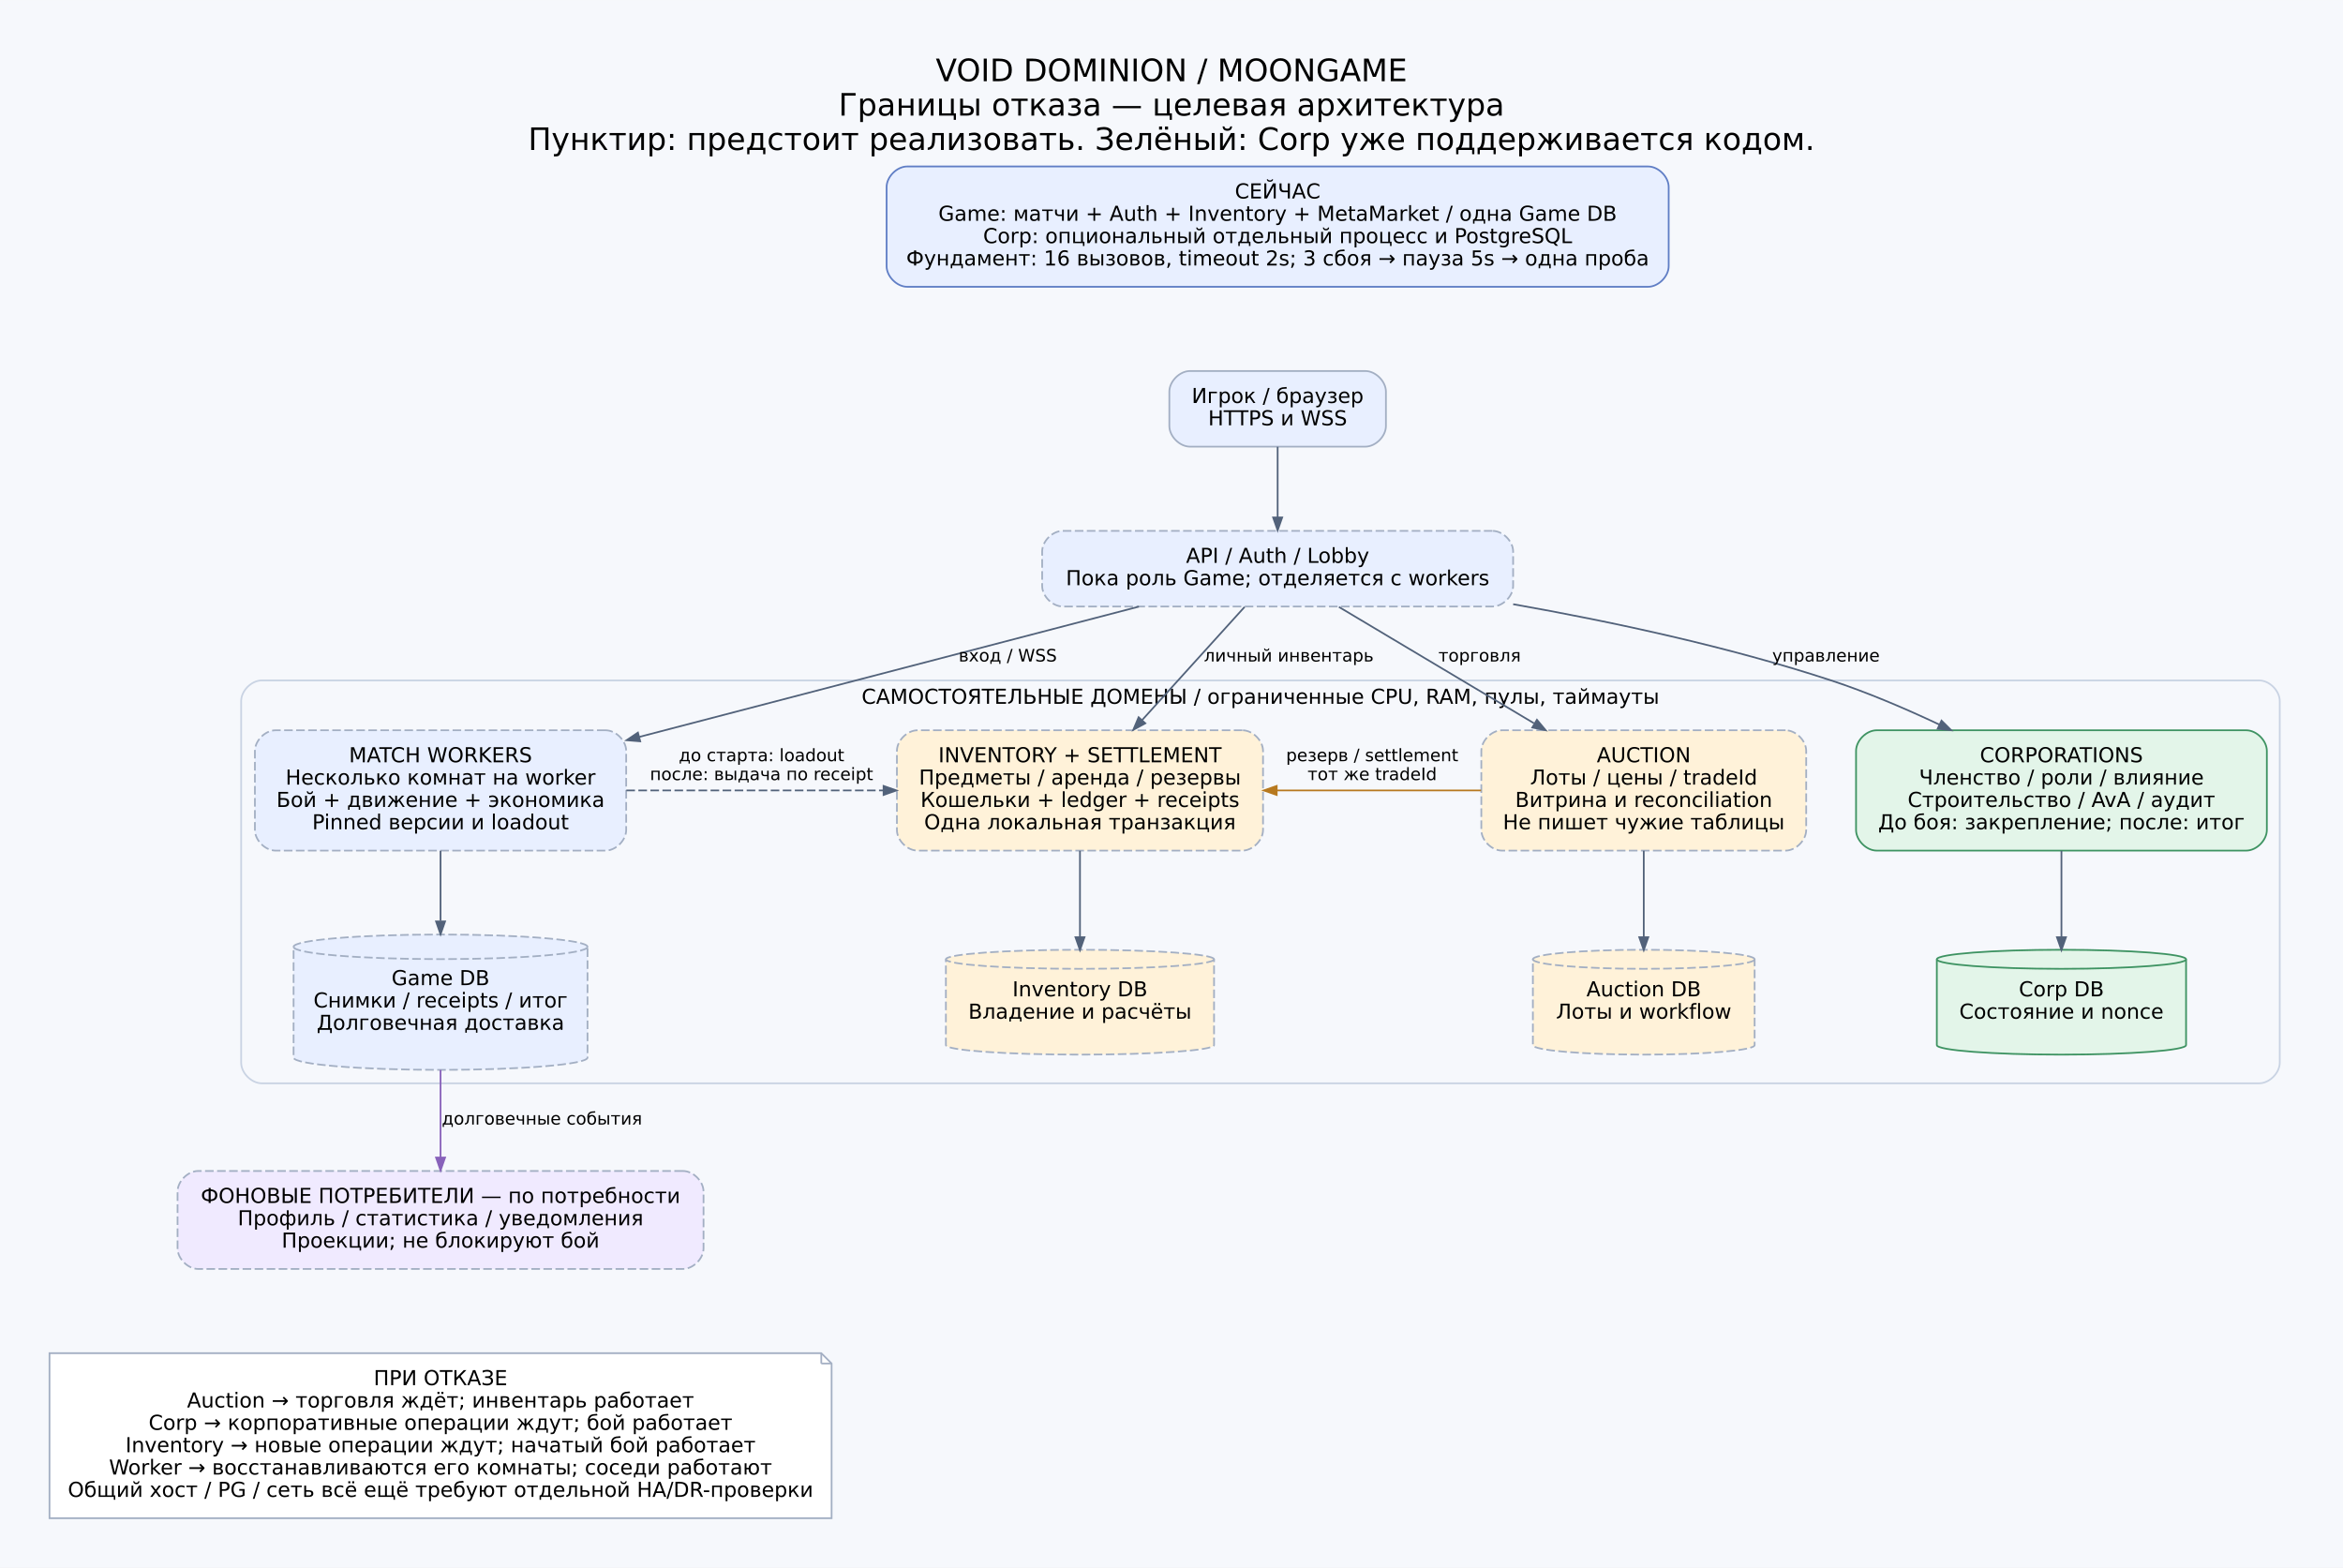
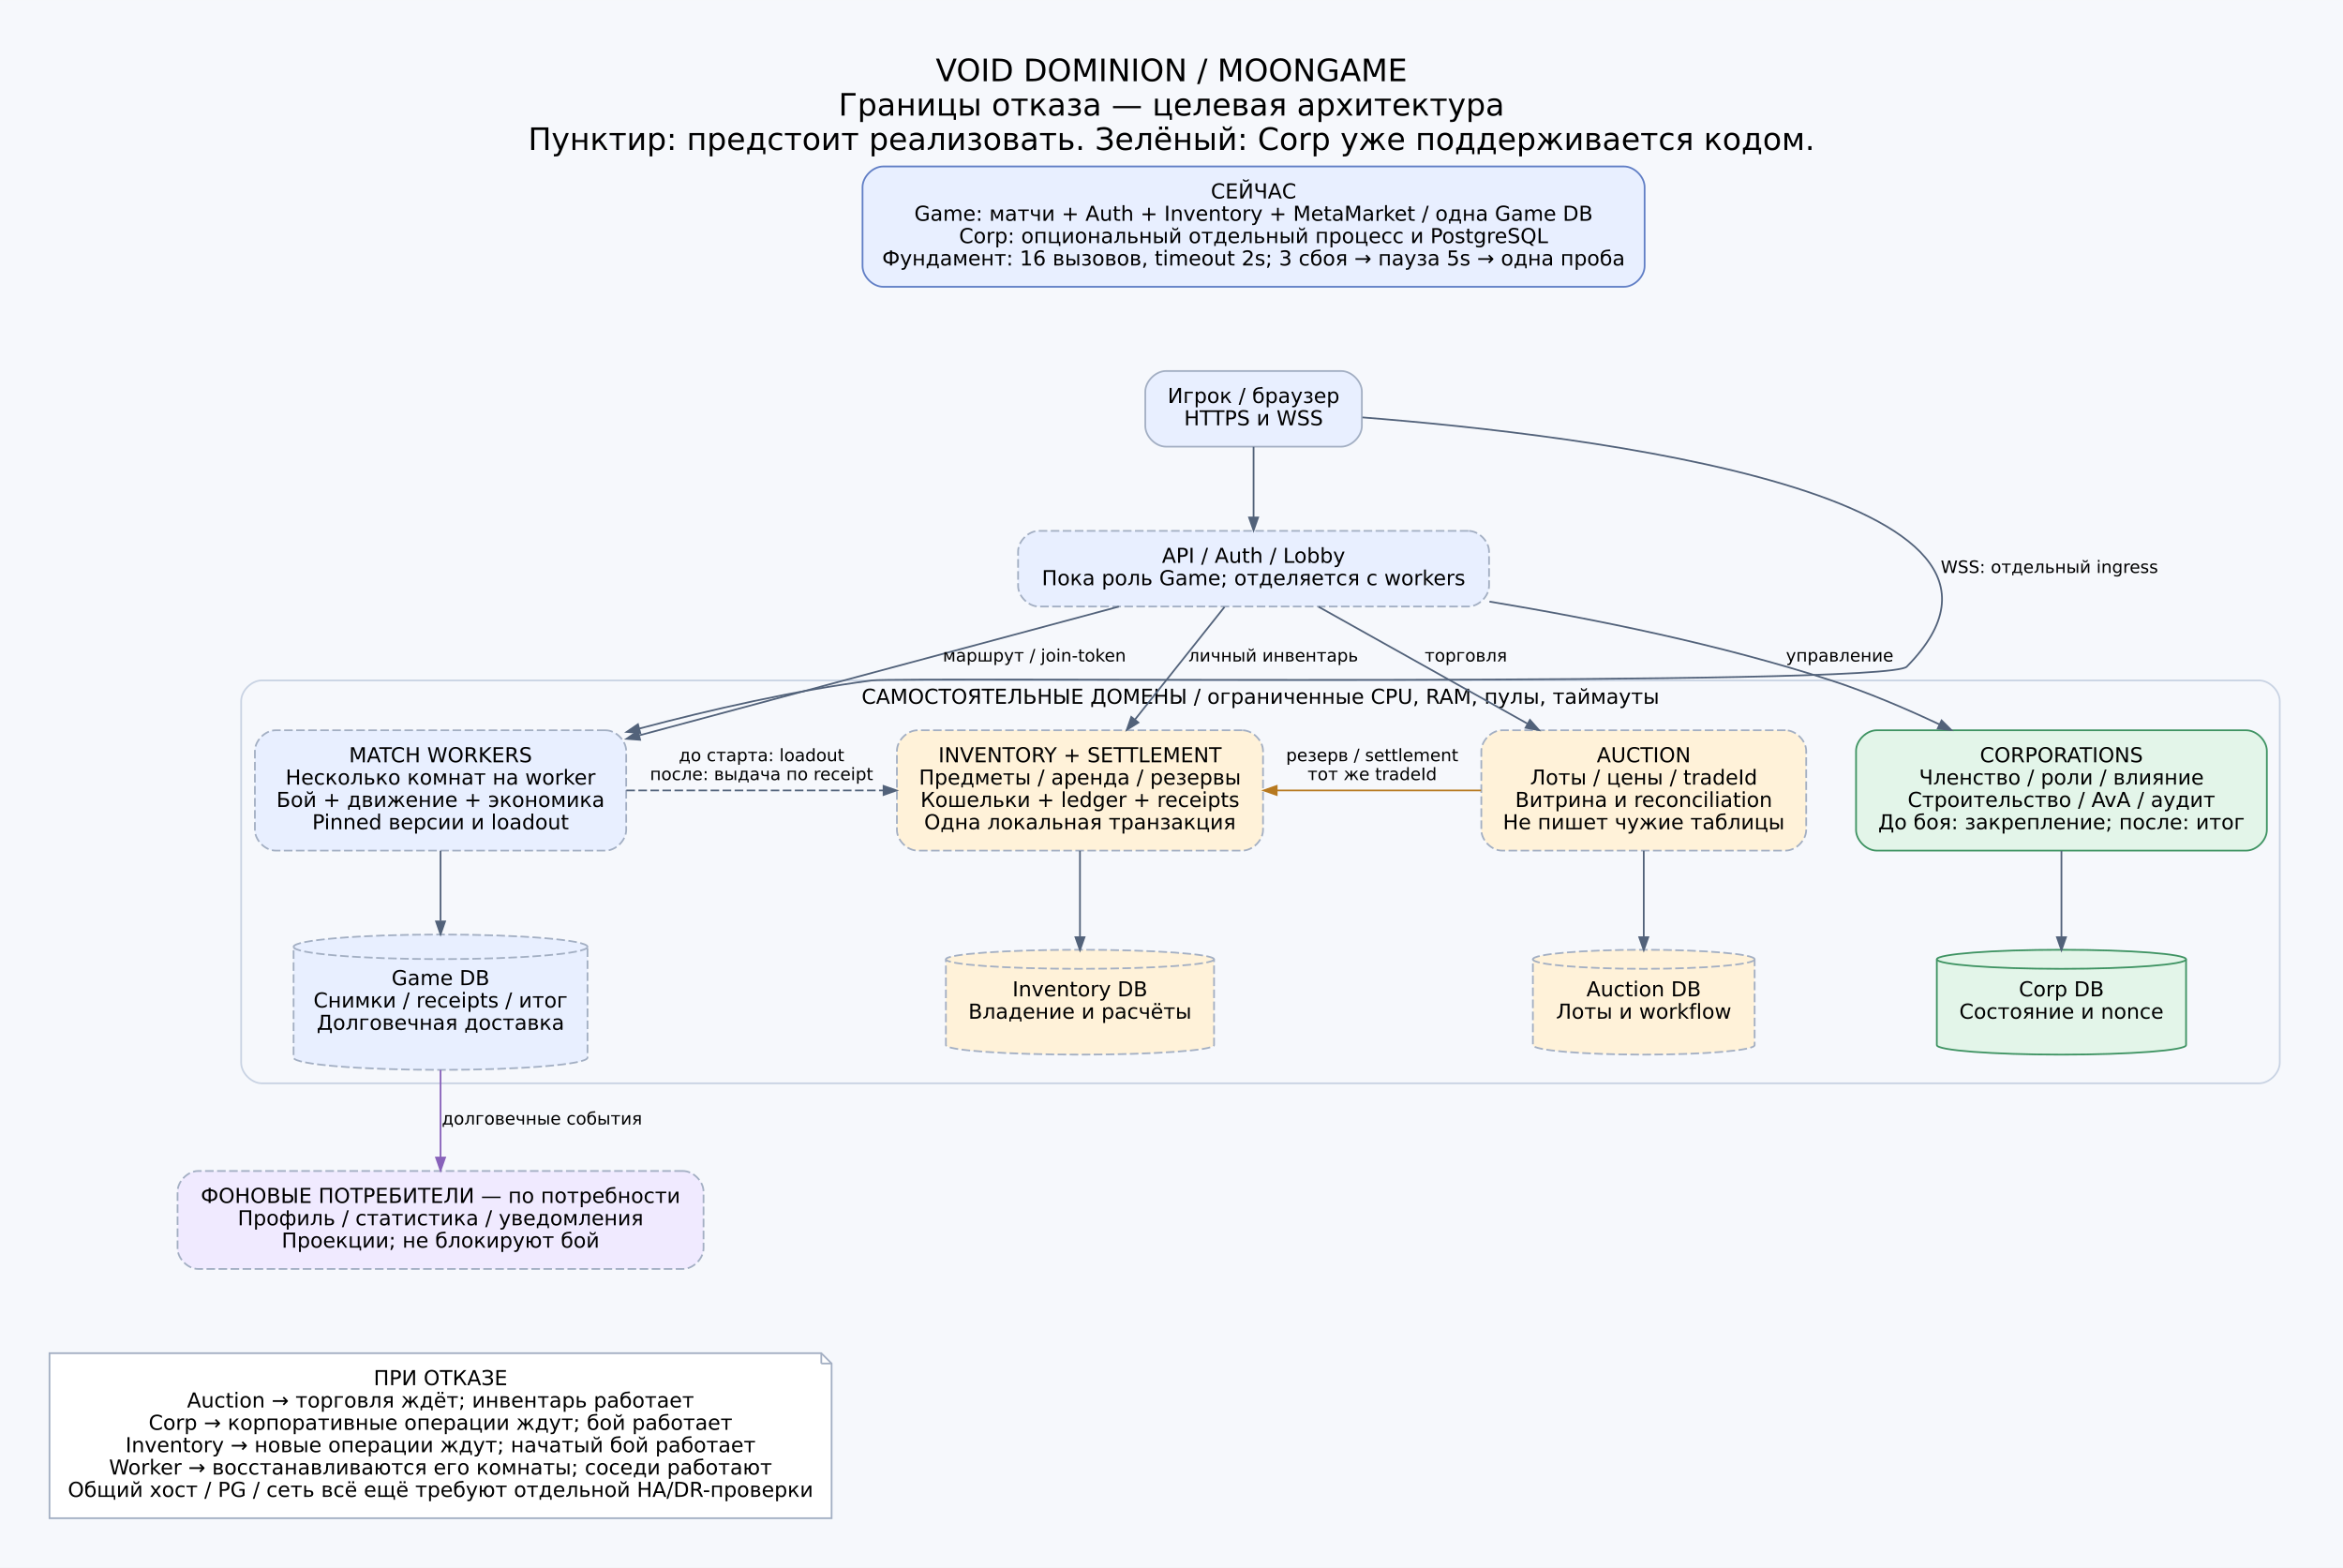
<svg xmlns="http://www.w3.org/2000/svg" width="1363pt" height="912pt" viewBox="0.00 0.00 1363.10 911.97">
  <g id="graph0" class="graph" transform="scale(1 1) rotate(0) translate(28.8 883.17)">
    <polygon fill="#f6f8fc" stroke="transparent" points="-28.8,28.8 -28.8,-883.17 1334.3,-883.17 1334.3,28.8 -28.8,28.8" />
    <text text-anchor="middle" x="652.75" y="-835.98" font-family="DejaVu Sans" font-size="18.00">VOID DOMINION / MOONGAME</text>
    <text text-anchor="middle" x="652.75" y="-815.98" font-family="DejaVu Sans" font-size="18.00">Границы отказа — целевая архитектура</text>
    <text text-anchor="middle" x="652.75" y="-795.98" font-family="DejaVu Sans" font-size="18.00">Пунктир: предстоит реализовать. Зелёный: Corp уже поддерживается кодом.</text>
    <g id="clust1" class="cluster">
      <path fill="#f6f8fc" stroke="#c9d3e3" d="M123.5,-253C123.5,-253 1285.5,-253 1285.5,-253 1291.5,-253 1297.5,-259 1297.5,-265 1297.5,-265 1297.5,-475.38 1297.5,-475.38 1297.5,-481.38 1291.5,-487.38 1285.5,-487.38 1285.5,-487.38 123.5,-487.38 123.5,-487.38 117.5,-487.38 111.5,-481.38 111.5,-475.38 111.5,-475.38 111.5,-265 111.5,-265 111.5,-259 117.5,-253 123.5,-253" />
      <text text-anchor="middle" x="704.5" y="-473.77" font-family="DejaVu Sans" font-size="12.00">САМОСТОЯТЕЛЬНЫЕ ДОМЕНЫ / ограниченные CPU, RAM, пулы, таймауты</text>
    </g>
    <g id="node1" class="node">
-       <path fill="#e8efff" stroke="#607ec5" d="M930,-786.38C930,-786.38 499,-786.38 499,-786.38 493,-786.38 487,-780.38 487,-774.38 487,-774.38 487,-728.38 487,-728.38 487,-722.38 493,-716.38 499,-716.38 499,-716.38 930,-716.38 930,-716.38 936,-716.38 942,-722.38 942,-728.38 942,-728.38 942,-774.38 942,-774.38 942,-780.38 936,-786.38 930,-786.38" />
-       <text text-anchor="middle" x="714.5" y="-767.77" font-family="DejaVu Sans" font-size="12.00">СЕЙЧАС</text>
-       <text text-anchor="middle" x="714.5" y="-754.77" font-family="DejaVu Sans" font-size="12.00">Game: матчи + Auth + Inventory + MetaMarket / одна Game DB</text>
-       <text text-anchor="middle" x="714.5" y="-741.77" font-family="DejaVu Sans" font-size="12.00">Corp: опциональный отдельный процесс и PostgreSQL</text>
-       <text text-anchor="middle" x="714.5" y="-728.77" font-family="DejaVu Sans" font-size="12.00">Фундамент: 16 вызовов, timeout 2s; 3 сбоя → пауза 5s → одна проба</text>
+       <path fill="#e8efff" stroke="#607ec5" d="M916,-786.38C916,-786.38 485,-786.38 485,-786.38 479,-786.38 473,-780.38 473,-774.38 473,-774.38 473,-728.38 473,-728.38 473,-722.38 479,-716.38 485,-716.38 485,-716.38 916,-716.38 916,-716.38 922,-716.38 928,-722.38 928,-728.38 928,-728.38 928,-774.38 928,-774.38 928,-780.38 922,-786.38 916,-786.38" />
+       <text text-anchor="middle" x="700.5" y="-767.77" font-family="DejaVu Sans" font-size="12.00">СЕЙЧАС</text>
+       <text text-anchor="middle" x="700.5" y="-754.77" font-family="DejaVu Sans" font-size="12.00">Game: матчи + Auth + Inventory + MetaMarket / одна Game DB</text>
+       <text text-anchor="middle" x="700.5" y="-741.77" font-family="DejaVu Sans" font-size="12.00">Corp: опциональный отдельный процесс и PostgreSQL</text>
+       <text text-anchor="middle" x="700.5" y="-728.77" font-family="DejaVu Sans" font-size="12.00">Фундамент: 16 вызовов, timeout 2s; 3 сбоя → пауза 5s → одна проба</text>
    </g>
    <g id="node2" class="node">
-       <path fill="#e8efff" stroke="#a3afc3" d="M765.5,-667.38C765.5,-667.38 663.5,-667.38 663.5,-667.38 657.5,-667.38 651.5,-661.38 651.5,-655.38 651.5,-655.38 651.5,-635.38 651.5,-635.38 651.5,-629.38 657.5,-623.38 663.5,-623.38 663.5,-623.38 765.5,-623.38 765.5,-623.38 771.5,-623.38 777.5,-629.38 777.5,-635.38 777.5,-635.38 777.5,-655.38 777.5,-655.38 777.5,-661.38 771.5,-667.38 765.5,-667.38" />
-       <text text-anchor="middle" x="714.5" y="-648.77" font-family="DejaVu Sans" font-size="12.00">Игрок / браузер</text>
-       <text text-anchor="middle" x="714.5" y="-635.77" font-family="DejaVu Sans" font-size="12.00">HTTPS и WSS</text>
+       <path fill="#e8efff" stroke="#a3afc3" d="M751.5,-667.38C751.5,-667.38 649.5,-667.38 649.5,-667.38 643.5,-667.38 637.5,-661.38 637.5,-655.38 637.5,-655.38 637.5,-635.38 637.5,-635.38 637.5,-629.38 643.5,-623.38 649.5,-623.38 649.5,-623.38 751.5,-623.38 751.5,-623.38 757.5,-623.38 763.5,-629.38 763.5,-635.38 763.5,-635.38 763.5,-655.38 763.5,-655.38 763.5,-661.38 757.5,-667.38 751.5,-667.38" />
+       <text text-anchor="middle" x="700.5" y="-648.77" font-family="DejaVu Sans" font-size="12.00">Игрок / браузер</text>
+       <text text-anchor="middle" x="700.5" y="-635.77" font-family="DejaVu Sans" font-size="12.00">HTTPS и WSS</text>
    </g>
    <g id="node3" class="node">
-       <path fill="#e8efff" stroke="#a3afc3" stroke-dasharray="5,2" d="M839.5,-574.38C839.5,-574.38 589.5,-574.38 589.5,-574.38 583.5,-574.38 577.5,-568.38 577.5,-562.38 577.5,-562.38 577.5,-542.38 577.5,-542.38 577.5,-536.38 583.5,-530.38 589.5,-530.38 589.5,-530.38 839.5,-530.38 839.5,-530.38 845.5,-530.38 851.5,-536.38 851.5,-542.38 851.5,-542.38 851.5,-562.38 851.5,-562.38 851.5,-568.38 845.5,-574.38 839.5,-574.38" />
-       <text text-anchor="middle" x="714.5" y="-555.77" font-family="DejaVu Sans" font-size="12.00">API / Auth / Lobby</text>
-       <text text-anchor="middle" x="714.5" y="-542.77" font-family="DejaVu Sans" font-size="12.00">Пока роль Game; отделяется с workers</text>
+       <path fill="#e8efff" stroke="#a3afc3" stroke-dasharray="5,2" d="M825.5,-574.38C825.5,-574.38 575.5,-574.38 575.5,-574.38 569.5,-574.38 563.5,-568.38 563.5,-562.38 563.5,-562.38 563.5,-542.38 563.5,-542.38 563.5,-536.38 569.5,-530.38 575.5,-530.38 575.5,-530.38 825.5,-530.38 825.5,-530.38 831.5,-530.38 837.5,-536.38 837.5,-542.38 837.5,-542.38 837.5,-562.38 837.5,-562.38 837.5,-568.38 831.5,-574.38 825.5,-574.38" />
+       <text text-anchor="middle" x="700.5" y="-555.77" font-family="DejaVu Sans" font-size="12.00">API / Auth / Lobby</text>
+       <text text-anchor="middle" x="700.5" y="-542.77" font-family="DejaVu Sans" font-size="12.00">Пока роль Game; отделяется с workers</text>
    </g>
    <g id="edge2" class="edge">
-       <path fill="none" stroke="#52627a" d="M714.5,-623.27C714.5,-611.07 714.5,-595.54 714.5,-582.23" />
-       <polygon fill="#52627a" stroke="#52627a" points="717.13,-582.18 714.5,-574.68 711.88,-582.18 717.13,-582.18" />
+       <path fill="none" stroke="#52627a" d="M700.5,-623.27C700.5,-611.07 700.5,-595.54 700.5,-582.23" />
+       <polygon fill="#52627a" stroke="#52627a" points="703.13,-582.18 700.5,-574.68 697.88,-582.18 703.13,-582.18" />
    </g>
    <g id="node4" class="node">
      <path fill="#e8efff" stroke="#a3afc3" stroke-dasharray="5,2" d="M323.5,-458.38C323.5,-458.38 131.5,-458.38 131.5,-458.38 125.5,-458.38 119.5,-452.38 119.5,-446.38 119.5,-446.38 119.5,-400.38 119.5,-400.38 119.5,-394.38 125.5,-388.38 131.5,-388.38 131.5,-388.38 323.5,-388.38 323.5,-388.38 329.5,-388.38 335.5,-394.38 335.5,-400.38 335.5,-400.38 335.5,-446.38 335.5,-446.38 335.5,-452.38 329.5,-458.38 323.5,-458.38" />
      <text text-anchor="middle" x="227.5" y="-439.77" font-family="DejaVu Sans" font-size="12.00">MATCH WORKERS</text>
      <text text-anchor="middle" x="227.5" y="-426.77" font-family="DejaVu Sans" font-size="12.00">Несколько комнат на worker</text>
      <text text-anchor="middle" x="227.5" y="-413.77" font-family="DejaVu Sans" font-size="12.00">Бой + движение + экономика</text>
      <text text-anchor="middle" x="227.5" y="-400.77" font-family="DejaVu Sans" font-size="12.00">Pinned версии и loadout</text>
    </g>
+     <g id="edge8" class="edge">
+       <path fill="none" stroke="#52627a" d="M763.86,-640.39C895.7,-630.02 1179.42,-595.62 1080.5,-495.38 1068.75,-483.47 495.08,-489.54 478.5,-487.38 433.65,-481.53 385.25,-470.54 343.04,-459.35" />
+       <polygon fill="#52627a" stroke="#52627a" points="343.7,-456.81 335.78,-457.41 342.35,-461.88 343.7,-456.81" />
+       <text text-anchor="middle" x="1163.5" y="-549.88" font-family="DejaVu Sans" font-size="10.00">WSS: отдельный ingress</text>
+     </g>
    <g id="edge7" class="edge">
-       <path fill="none" stroke="#52627a" d="M633.81,-530.33C554.54,-509.66 432.78,-477.91 343.21,-454.55" />
-       <polygon fill="#52627a" stroke="#52627a" points="343.66,-451.95 335.74,-452.6 342.33,-457.03 343.66,-451.95" />
-       <text text-anchor="middle" x="557.5" y="-498.38" font-family="DejaVu Sans" font-size="10.00">вход / WSS</text>
+       <path fill="none" stroke="#52627a" d="M622.13,-530.33C546.11,-509.92 429.85,-478.71 343.19,-455.44" />
+       <polygon fill="#52627a" stroke="#52627a" points="343.61,-452.83 335.69,-453.42 342.25,-457.9 343.61,-452.83" />
+       <text text-anchor="middle" x="573" y="-498.38" font-family="DejaVu Sans" font-size="10.00">маршрут / join-token</text>
    </g>
    <g id="node5" class="node">
      <path fill="#fff2d9" stroke="#a3afc3" stroke-dasharray="5,2" d="M694,-458.38C694,-458.38 505,-458.38 505,-458.38 499,-458.38 493,-452.38 493,-446.38 493,-446.38 493,-400.38 493,-400.38 493,-394.38 499,-388.38 505,-388.38 505,-388.38 694,-388.38 694,-388.38 700,-388.38 706,-394.38 706,-400.38 706,-400.38 706,-446.38 706,-446.38 706,-452.38 700,-458.38 694,-458.38" />
      <text text-anchor="middle" x="599.5" y="-439.77" font-family="DejaVu Sans" font-size="12.00">INVENTORY + SETTLEMENT</text>
      <text text-anchor="middle" x="599.5" y="-426.77" font-family="DejaVu Sans" font-size="12.00">Предметы / аренда / резервы</text>
      <text text-anchor="middle" x="599.5" y="-413.77" font-family="DejaVu Sans" font-size="12.00">Кошельки + ledger + receipts</text>
      <text text-anchor="middle" x="599.5" y="-400.77" font-family="DejaVu Sans" font-size="12.00">Одна локальная транзакция</text>
    </g>
-     <g id="edge8" class="edge">
-       <path fill="none" stroke="#52627a" d="M695.25,-530.12C679.05,-512.23 655.44,-486.15 635.71,-464.37" />
-       <polygon fill="#52627a" stroke="#52627a" points="637.51,-462.44 630.53,-458.64 633.62,-465.96 637.51,-462.44" />
-       <text text-anchor="middle" x="721" y="-498.38" font-family="DejaVu Sans" font-size="10.00">личный инвентарь</text>
+     <g id="edge9" class="edge">
+       <path fill="none" stroke="#52627a" d="M683.59,-530.12C669.43,-512.3 648.8,-486.37 631.53,-464.65" />
+       <polygon fill="#52627a" stroke="#52627a" points="633.47,-462.88 626.75,-458.64 629.36,-466.15 633.47,-462.88" />
+       <text text-anchor="middle" x="712" y="-498.38" font-family="DejaVu Sans" font-size="10.00">личный инвентарь</text>
    </g>
    <g id="node6" class="node">
      <path fill="#fff2d9" stroke="#a3afc3" stroke-dasharray="5,2" d="M1010,-458.38C1010,-458.38 845,-458.38 845,-458.38 839,-458.38 833,-452.38 833,-446.38 833,-446.38 833,-400.38 833,-400.38 833,-394.38 839,-388.38 845,-388.38 845,-388.38 1010,-388.38 1010,-388.38 1016,-388.38 1022,-394.38 1022,-400.38 1022,-400.38 1022,-446.38 1022,-446.38 1022,-452.38 1016,-458.38 1010,-458.38" />
      <text text-anchor="middle" x="927.5" y="-439.77" font-family="DejaVu Sans" font-size="12.00">AUCTION</text>
      <text text-anchor="middle" x="927.5" y="-426.77" font-family="DejaVu Sans" font-size="12.00">Лоты / цены / tradeId</text>
      <text text-anchor="middle" x="927.5" y="-413.77" font-family="DejaVu Sans" font-size="12.00">Витрина и reconciliation</text>
      <text text-anchor="middle" x="927.5" y="-400.77" font-family="DejaVu Sans" font-size="12.00">Не пишет чужие таблицы</text>
    </g>
-     <g id="edge9" class="edge">
-       <path fill="none" stroke="#52627a" d="M750.15,-530.12C781.03,-511.7 826.46,-484.62 863.61,-462.47" />
-       <polygon fill="#52627a" stroke="#52627a" points="865.35,-464.49 870.45,-458.39 862.66,-459.98 865.35,-464.49" />
-       <text text-anchor="middle" x="832" y="-498.38" font-family="DejaVu Sans" font-size="10.00">торговля</text>
+     <g id="edge10" class="edge">
+       <path fill="none" stroke="#52627a" d="M738.24,-530.26C771.25,-511.79 820,-484.52 859.75,-462.28" />
+       <polygon fill="#52627a" stroke="#52627a" points="861.29,-464.42 866.56,-458.47 858.73,-459.84 861.29,-464.42" />
+       <text text-anchor="middle" x="824" y="-498.38" font-family="DejaVu Sans" font-size="10.00">торговля</text>
    </g>
    <g id="node7" class="node">
      <path fill="#e3f5e9" stroke="#3e9362" d="M1278,-458.38C1278,-458.38 1063,-458.38 1063,-458.38 1057,-458.38 1051,-452.38 1051,-446.38 1051,-446.38 1051,-400.38 1051,-400.38 1051,-394.38 1057,-388.38 1063,-388.38 1063,-388.38 1278,-388.38 1278,-388.38 1284,-388.38 1290,-394.38 1290,-400.38 1290,-400.38 1290,-446.38 1290,-446.38 1290,-452.38 1284,-458.38 1278,-458.38" />
      <text text-anchor="middle" x="1170.5" y="-439.77" font-family="DejaVu Sans" font-size="12.00">CORPORATIONS</text>
      <text text-anchor="middle" x="1170.5" y="-426.77" font-family="DejaVu Sans" font-size="12.00">Членство / роли / влияние</text>
      <text text-anchor="middle" x="1170.5" y="-413.77" font-family="DejaVu Sans" font-size="12.00">Строительство / AvA / аудит</text>
      <text text-anchor="middle" x="1170.5" y="-400.77" font-family="DejaVu Sans" font-size="12.00">До боя: закрепление; после: итог</text>
    </g>
-     <g id="edge10" class="edge">
-       <path fill="none" stroke="#52627a" d="M851.52,-531.72C909.43,-521.47 977.08,-506.92 1036.5,-487.38 1057.47,-480.48 1079.45,-471.12 1099.4,-461.72" />
-       <polygon fill="#52627a" stroke="#52627a" points="1100.73,-464 1106.37,-458.4 1098.47,-459.26 1100.73,-464" />
-       <text text-anchor="middle" x="1033.5" y="-498.38" font-family="DejaVu Sans" font-size="10.00">управление</text>
+     <g id="edge11" class="edge">
+       <path fill="none" stroke="#52627a" d="M837.74,-533.24C899.41,-523.05 972.53,-508.14 1036.5,-487.38 1057.5,-480.56 1079.49,-471.23 1099.44,-461.83" />
+       <polygon fill="#52627a" stroke="#52627a" points="1100.77,-464.11 1106.41,-458.51 1098.51,-459.37 1100.77,-464.11" />
+       <text text-anchor="middle" x="1041.5" y="-498.38" font-family="DejaVu Sans" font-size="10.00">управление</text>
    </g>
-     <g id="edge12" class="edge">
+     <g id="edge13" class="edge">
      <path fill="none" stroke="#52627a" stroke-dasharray="5,2" d="M335.6,-423.38C382.53,-423.38 437.55,-423.38 485.16,-423.38" />
      <polygon fill="#52627a" stroke="#52627a" points="485.24,-426 492.74,-423.38 485.24,-420.75 485.24,-426" />
      <text text-anchor="middle" x="414.25" y="-440.38" font-family="DejaVu Sans" font-size="10.00">до старта: loadout</text>
      <text text-anchor="middle" x="414.25" y="-429.38" font-family="DejaVu Sans" font-size="10.00">после: выдача по receipt</text>
    </g>
    <g id="node8" class="node">
      <path fill="#e8efff" stroke="#a3afc3" stroke-dasharray="5,2" d="M313,-332.4C313,-336.35 274.68,-339.56 227.5,-339.56 180.32,-339.56 142,-336.35 142,-332.4 142,-332.4 142,-267.97 142,-267.97 142,-264.02 180.32,-260.81 227.5,-260.81 274.68,-260.81 313,-264.02 313,-267.97 313,-267.97 313,-332.4 313,-332.4" />
      <path fill="none" stroke="#a3afc3" stroke-dasharray="5,2" d="M313,-332.4C313,-328.45 274.68,-325.24 227.5,-325.24 180.32,-325.24 142,-328.45 142,-332.4" />
      <text text-anchor="middle" x="227.5" y="-310.09" font-family="DejaVu Sans" font-size="12.00">Game DB</text>
      <text text-anchor="middle" x="227.5" y="-297.09" font-family="DejaVu Sans" font-size="12.00">Снимки / receipts / итог</text>
      <text text-anchor="middle" x="227.5" y="-284.09" font-family="DejaVu Sans" font-size="12.00">Долговечная доставка</text>
    </g>
    <g id="edge3" class="edge">
      <path fill="none" stroke="#52627a" d="M227.5,-388.3C227.5,-375.65 227.5,-361.1 227.5,-347.54" />
      <polygon fill="#52627a" stroke="#52627a" points="230.13,-347.2 227.5,-339.7 224.88,-347.2 230.13,-347.2" />
    </g>
    <g id="node9" class="node">
      <path fill="#fff2d9" stroke="#a3afc3" stroke-dasharray="5,2" d="M677.5,-325.14C677.5,-328.2 642.54,-330.69 599.5,-330.69 556.46,-330.69 521.5,-328.2 521.5,-325.14 521.5,-325.14 521.5,-275.23 521.5,-275.23 521.5,-272.17 556.46,-269.69 599.5,-269.69 642.54,-269.69 677.5,-272.17 677.5,-275.23 677.5,-275.23 677.5,-325.14 677.5,-325.14" />
      <path fill="none" stroke="#a3afc3" stroke-dasharray="5,2" d="M677.5,-325.14C677.5,-322.08 642.54,-319.6 599.5,-319.6 556.46,-319.6 521.5,-322.08 521.5,-325.14" />
      <text text-anchor="middle" x="599.5" y="-303.59" font-family="DejaVu Sans" font-size="12.00">Inventory DB</text>
      <text text-anchor="middle" x="599.5" y="-290.59" font-family="DejaVu Sans" font-size="12.00">Владение и расчёты</text>
    </g>
    <g id="edge4" class="edge">
      <path fill="none" stroke="#52627a" d="M599.5,-388.3C599.5,-372.65 599.5,-354.07 599.5,-338.1" />
      <polygon fill="#52627a" stroke="#52627a" points="602.13,-337.99 599.5,-330.49 596.88,-337.99 602.13,-337.99" />
    </g>
-     <g id="edge11" class="edge">
+     <g id="edge12" class="edge">
      <path fill="none" stroke="#b7791f" d="M832.86,-423.38C795.8,-423.38 752.94,-423.38 714.15,-423.38" />
      <polygon fill="#b7791f" stroke="#b7791f" points="713.95,-420.75 706.45,-423.38 713.95,-426 713.95,-420.75" />
      <text text-anchor="middle" x="769.5" y="-440.38" font-family="DejaVu Sans" font-size="10.00">резерв / settlement</text>
      <text text-anchor="middle" x="769.5" y="-429.38" font-family="DejaVu Sans" font-size="10.00">тот же tradeId</text>
    </g>
    <g id="node10" class="node">
      <path fill="#fff2d9" stroke="#a3afc3" stroke-dasharray="5,2" d="M992,-325.14C992,-328.2 963.09,-330.69 927.5,-330.69 891.91,-330.69 863,-328.2 863,-325.14 863,-325.14 863,-275.23 863,-275.23 863,-272.17 891.91,-269.69 927.5,-269.69 963.09,-269.69 992,-272.17 992,-275.23 992,-275.23 992,-325.14 992,-325.14" />
      <path fill="none" stroke="#a3afc3" stroke-dasharray="5,2" d="M992,-325.14C992,-322.08 963.09,-319.6 927.5,-319.6 891.91,-319.6 863,-322.08 863,-325.14" />
      <text text-anchor="middle" x="927.5" y="-303.59" font-family="DejaVu Sans" font-size="12.00">Auction DB</text>
      <text text-anchor="middle" x="927.5" y="-290.59" font-family="DejaVu Sans" font-size="12.00">Лоты и workflow</text>
    </g>
    <g id="edge5" class="edge">
      <path fill="none" stroke="#52627a" d="M927.5,-388.3C927.5,-372.65 927.5,-354.07 927.5,-338.1" />
      <polygon fill="#52627a" stroke="#52627a" points="930.13,-337.99 927.5,-330.49 924.88,-337.99 930.13,-337.99" />
    </g>
    <g id="node11" class="node">
      <path fill="#e3f5e9" stroke="#3e9362" d="M1243,-325.14C1243,-328.2 1210.5,-330.69 1170.5,-330.69 1130.5,-330.69 1098,-328.2 1098,-325.14 1098,-325.14 1098,-275.23 1098,-275.23 1098,-272.17 1130.5,-269.69 1170.5,-269.69 1210.5,-269.69 1243,-272.17 1243,-275.23 1243,-275.23 1243,-325.14 1243,-325.14" />
      <path fill="none" stroke="#3e9362" d="M1243,-325.14C1243,-322.08 1210.5,-319.6 1170.5,-319.6 1130.5,-319.6 1098,-322.08 1098,-325.14" />
      <text text-anchor="middle" x="1170.5" y="-303.59" font-family="DejaVu Sans" font-size="12.00">Corp DB</text>
      <text text-anchor="middle" x="1170.5" y="-290.59" font-family="DejaVu Sans" font-size="12.00">Состояние и nonce</text>
    </g>
    <g id="edge6" class="edge">
      <path fill="none" stroke="#52627a" d="M1170.5,-388.3C1170.5,-372.65 1170.5,-354.07 1170.5,-338.1" />
      <polygon fill="#52627a" stroke="#52627a" points="1173.13,-337.99 1170.5,-330.49 1167.88,-337.99 1173.13,-337.99" />
    </g>
    <g id="node12" class="node">
      <path fill="#f0eaff" stroke="#a3afc3" stroke-dasharray="5,2" d="M368.5,-202C368.5,-202 86.5,-202 86.5,-202 80.5,-202 74.5,-196 74.5,-190 74.5,-190 74.5,-157 74.5,-157 74.5,-151 80.5,-145 86.5,-145 86.5,-145 368.5,-145 368.5,-145 374.5,-145 380.5,-151 380.5,-157 380.5,-157 380.5,-190 380.5,-190 380.5,-196 374.5,-202 368.5,-202" />
      <text text-anchor="middle" x="227.5" y="-183.4" font-family="DejaVu Sans" font-size="12.00">ФОНОВЫЕ ПОТРЕБИТЕЛИ — по потребности</text>
      <text text-anchor="middle" x="227.5" y="-170.4" font-family="DejaVu Sans" font-size="12.00">Профиль / статистика / уведомления</text>
      <text text-anchor="middle" x="227.5" y="-157.4" font-family="DejaVu Sans" font-size="12.00">Проекции; не блокируют бой</text>
    </g>
-     <g id="edge13" class="edge">
+     <g id="edge14" class="edge">
      <path fill="none" stroke="#8862ba" d="M227.5,-260.76C227.5,-244.53 227.5,-225.74 227.5,-209.85" />
      <polygon fill="#8862ba" stroke="#8862ba" points="230.13,-209.81 227.5,-202.31 224.88,-209.81 230.13,-209.81" />
      <text text-anchor="middle" x="286.5" y="-229" font-family="DejaVu Sans" font-size="10.00">долговечные события</text>
    </g>
    <g id="node13" class="node">
      <polygon fill="white" stroke="#a3afc3" points="449,-96 0,-96 0,0 455,0 455,-90 449,-96" />
      <polyline fill="none" stroke="#a3afc3" points="449,-96 449,-90 " />
      <polyline fill="none" stroke="#a3afc3" points="455,-90 449,-90 " />
      <text text-anchor="middle" x="227.5" y="-77.4" font-family="DejaVu Sans" font-size="12.00">ПРИ ОТКАЗЕ</text>
      <text text-anchor="middle" x="227.5" y="-64.4" font-family="DejaVu Sans" font-size="12.00">Auction → торговля ждёт; инвентарь работает</text>
      <text text-anchor="middle" x="227.5" y="-51.4" font-family="DejaVu Sans" font-size="12.00">Corp → корпоративные операции ждут; бой работает</text>
      <text text-anchor="middle" x="227.5" y="-38.4" font-family="DejaVu Sans" font-size="12.00">Inventory → новые операции ждут; начатый бой работает</text>
      <text text-anchor="middle" x="227.5" y="-25.4" font-family="DejaVu Sans" font-size="12.00">Worker → восстанавливаются его комнаты; соседи работают</text>
      <text text-anchor="middle" x="227.5" y="-12.4" font-family="DejaVu Sans" font-size="12.00">Общий хост / PG / сеть всё ещё требуют отдельной HA/DR-проверки</text>
    </g>
  </g>
</svg>
